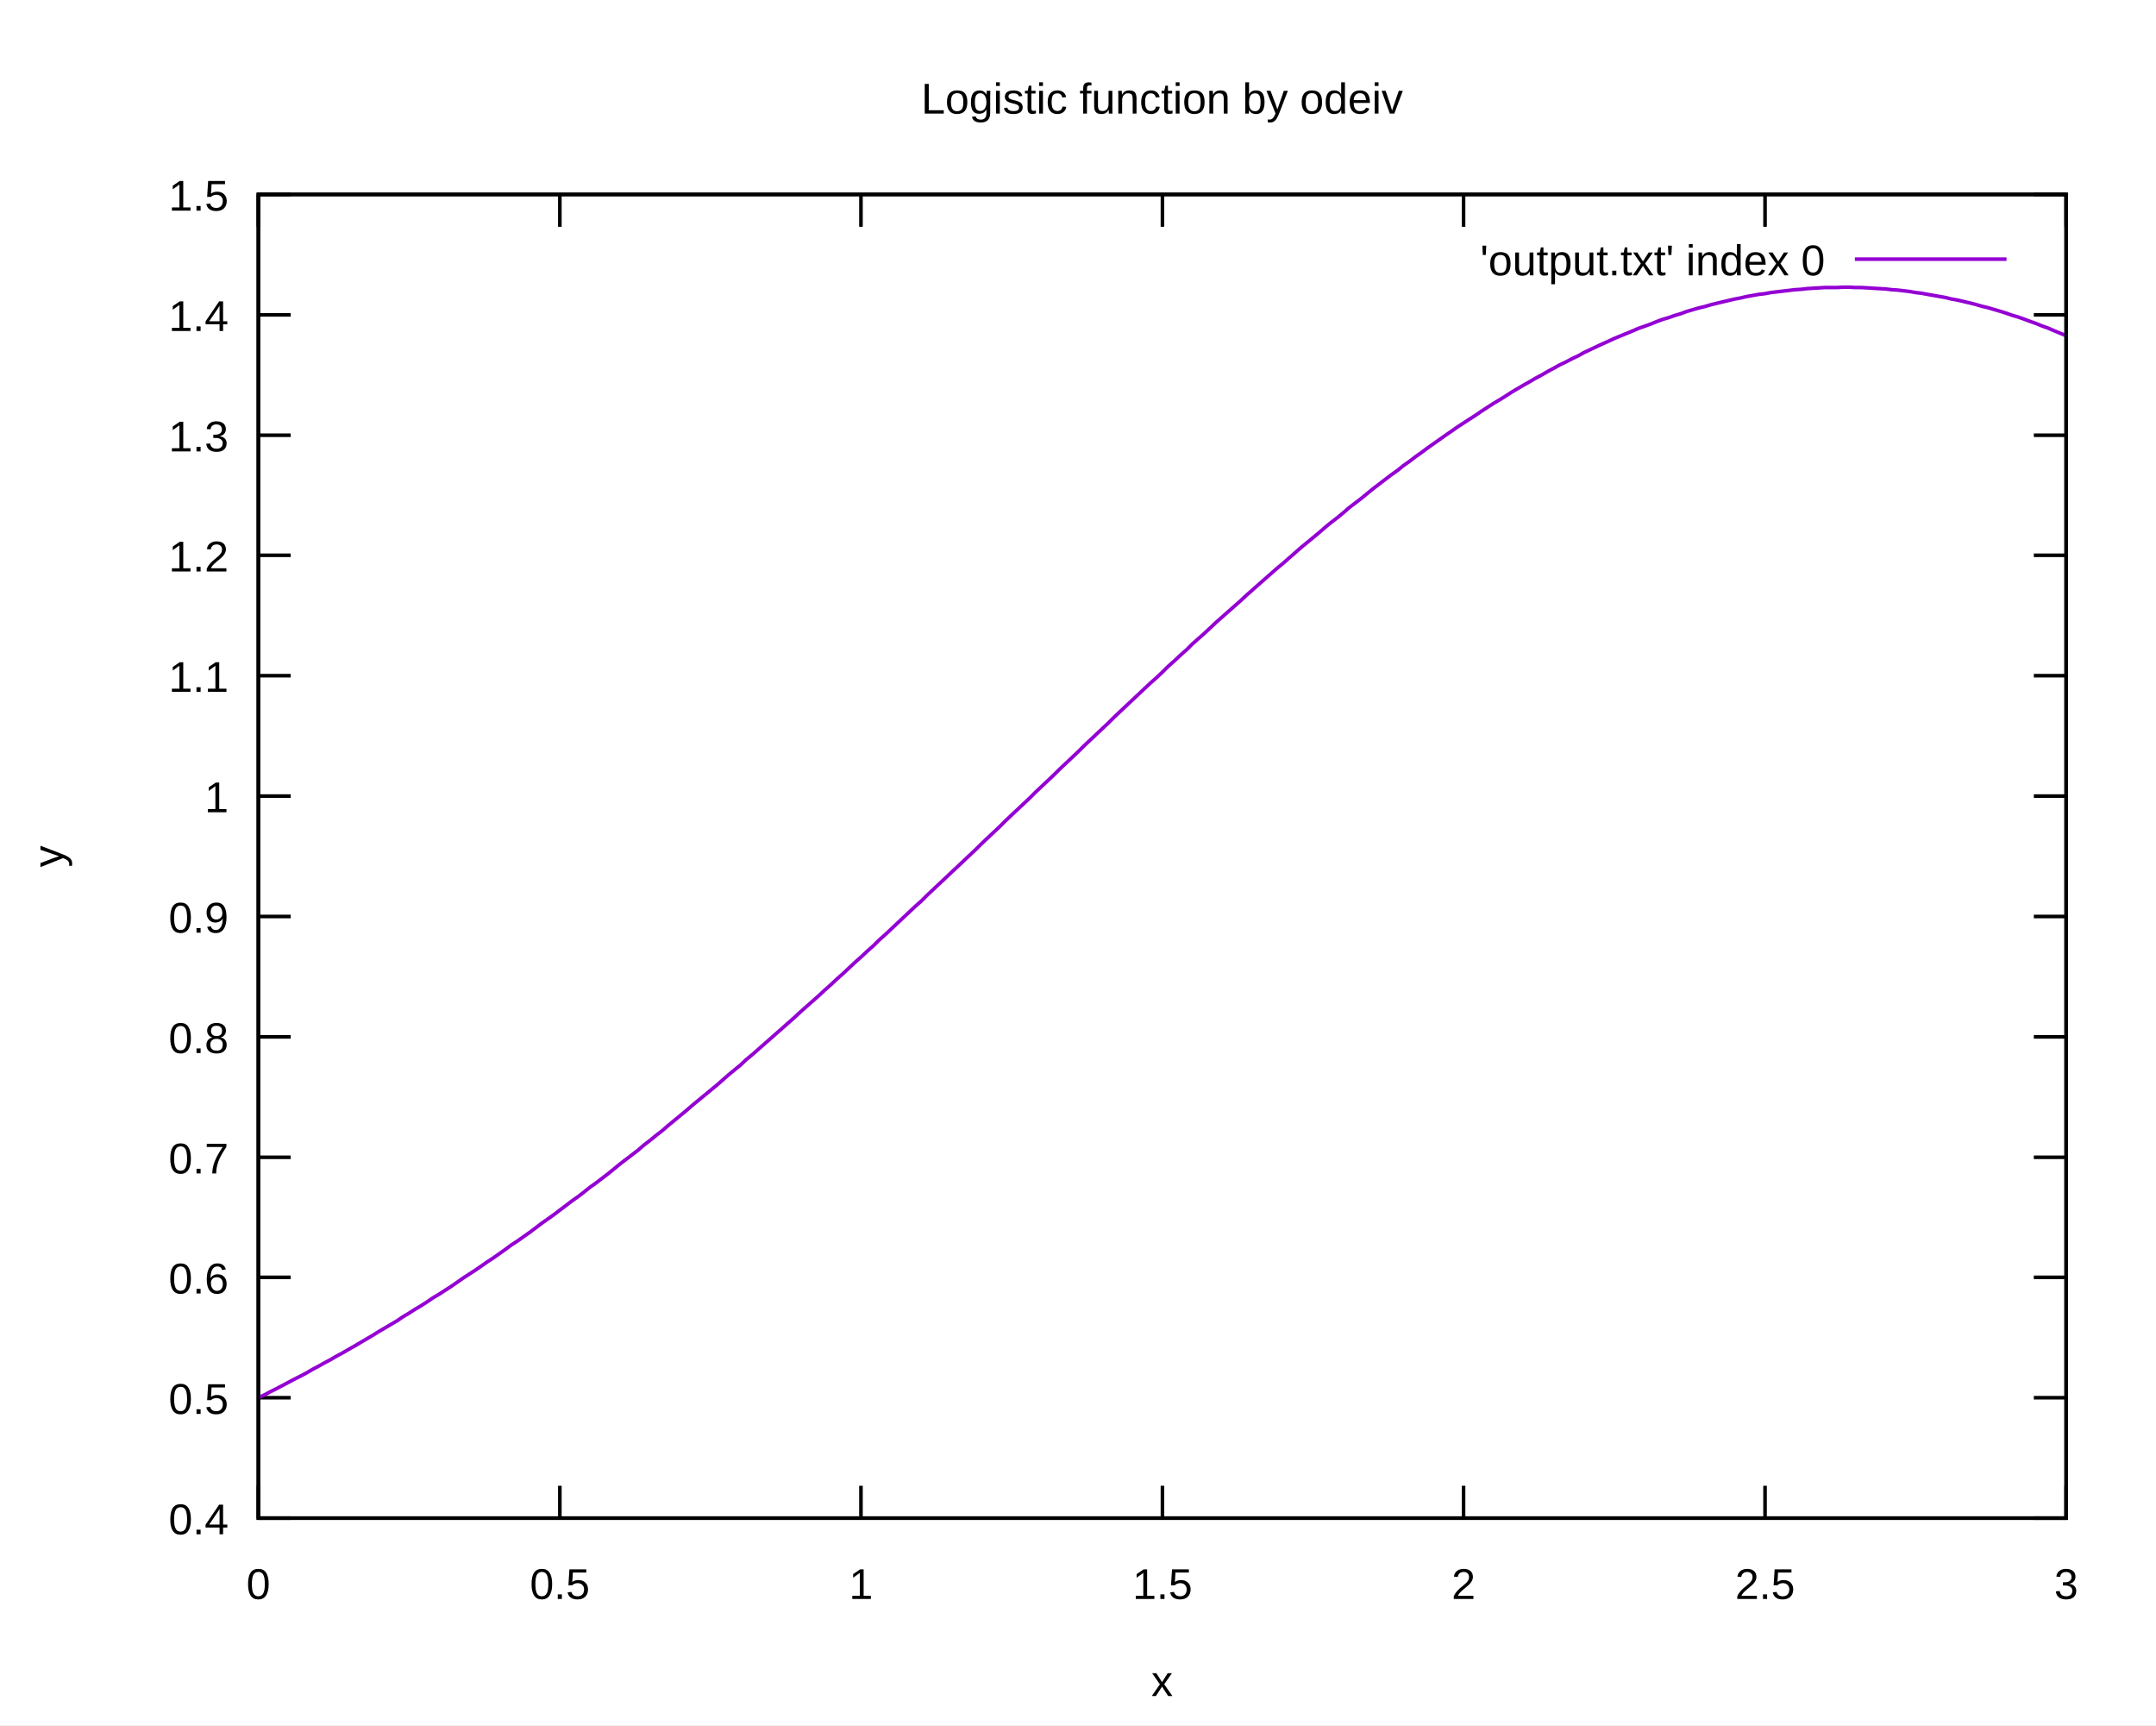
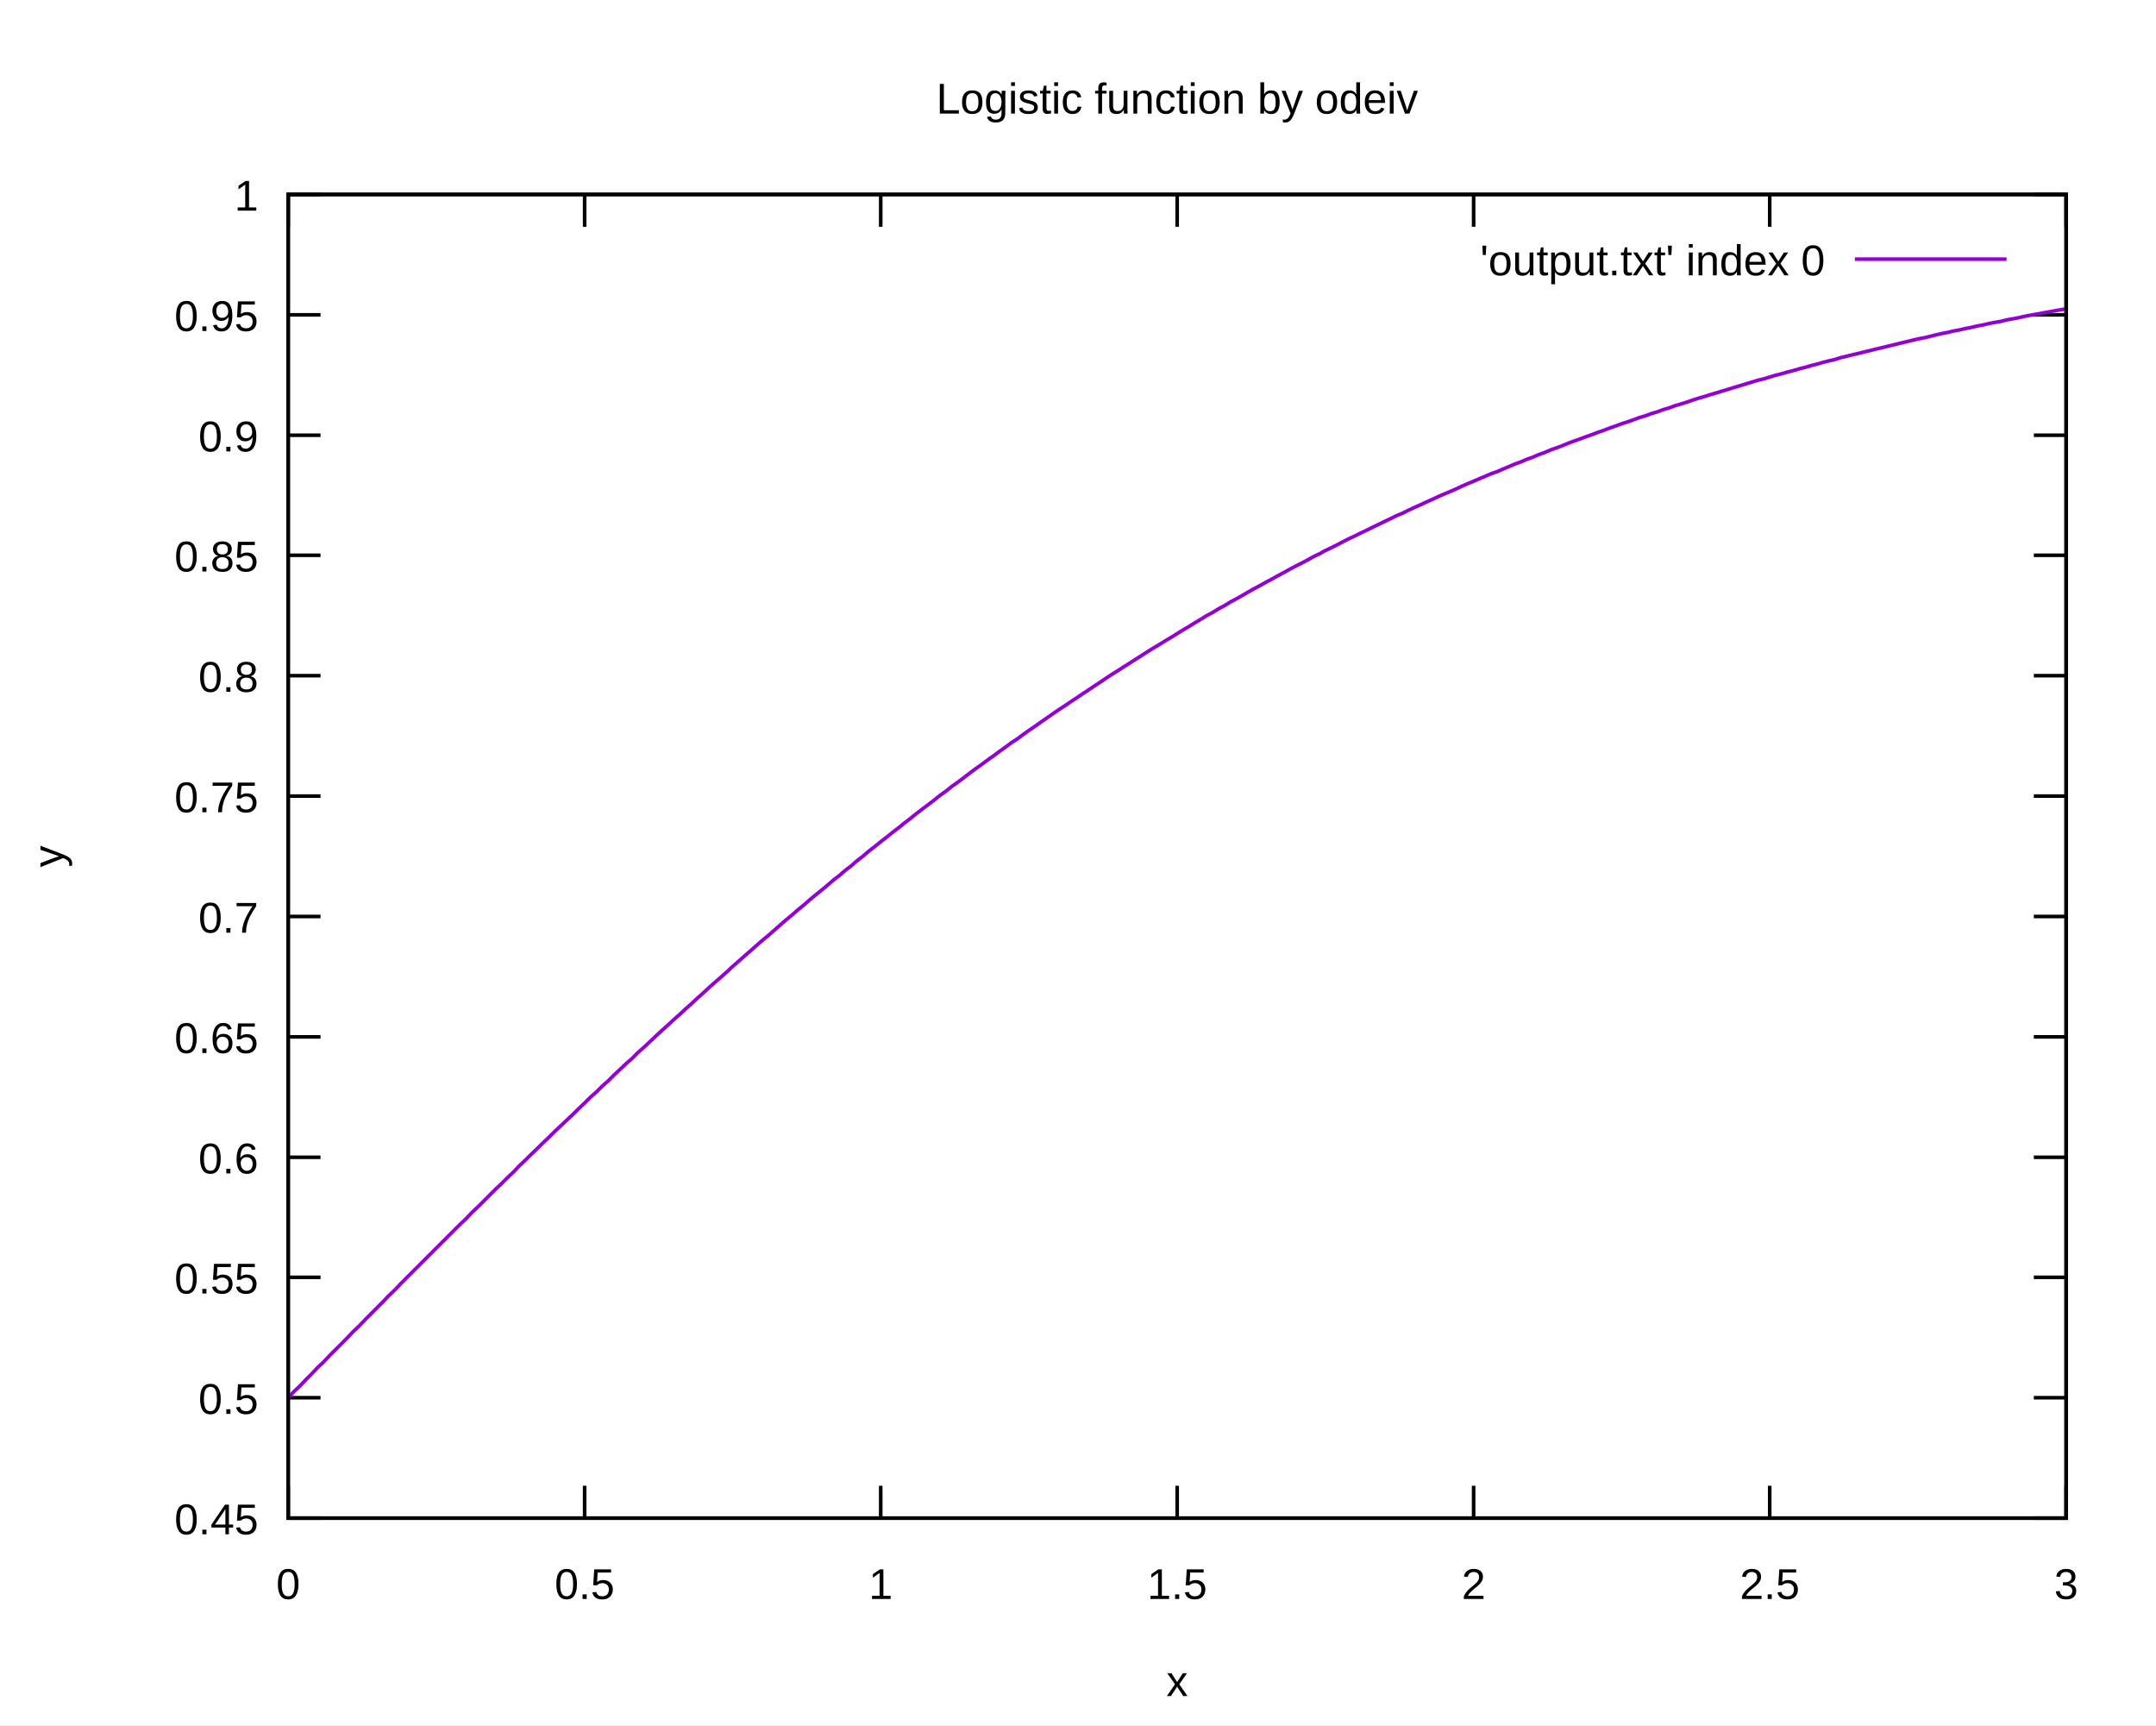
<svg xmlns="http://www.w3.org/2000/svg" xmlns:xlink="http://www.w3.org/1999/xlink" width="600" height="480" viewBox="0 0 600 480">
  <g id="gnuplot_canvas">
    <rect x="0" y="0" width="600" height="480" fill="#ffffff" />
    <defs>
      <circle id="gpDot" r="0.5" stroke-width="0.5" />
      <path id="gpPt0" stroke-width="0.222" stroke="currentColor" d="M-1,0 h2 M0,-1 v2" />
      <path id="gpPt1" stroke-width="0.222" stroke="currentColor" d="M-1,-1 L1,1 M1,-1 L-1,1" />
      <path id="gpPt2" stroke-width="0.222" stroke="currentColor" d="M-1,0 L1,0 M0,-1 L0,1 M-1,-1 L1,1 M-1,1 L1,-1" />
      <rect id="gpPt3" stroke-width="0.222" stroke="currentColor" x="-1" y="-1" width="2" height="2" />
      <rect id="gpPt4" stroke-width="0.222" stroke="currentColor" fill="currentColor" x="-1" y="-1" width="2" height="2" />
      <circle id="gpPt5" stroke-width="0.222" stroke="currentColor" cx="0" cy="0" r="1" />
      <use xlink:href="#gpPt5" id="gpPt6" fill="currentColor" stroke="none" />
      <path id="gpPt7" stroke-width="0.222" stroke="currentColor" d="M0,-1.33 L-1.33,0.67 L1.33,0.67 z" />
      <use xlink:href="#gpPt7" id="gpPt8" fill="currentColor" stroke="none" />
      <use xlink:href="#gpPt7" id="gpPt9" stroke="currentColor" transform="rotate(180)" />
      <use xlink:href="#gpPt9" id="gpPt10" fill="currentColor" stroke="none" />
      <use xlink:href="#gpPt3" id="gpPt11" stroke="currentColor" transform="rotate(45)" />
      <use xlink:href="#gpPt11" id="gpPt12" fill="currentColor" stroke="none" />
      <path id="gpPt13" stroke-width="0.222" stroke="currentColor" d="M0,1.330 L1.265,0.411 L0.782,-1.067 L-0.782,-1.076 L-1.265,0.411 z" />
      <use xlink:href="#gpPt13" id="gpPt14" fill="currentColor" stroke="none" />
      <filter id="textbox" filterUnits="objectBoundingBox" x="0" y="0" height="1" width="1">
        <feFlood flood-color="#FFFFFF" flood-opacity="1" result="bgnd" />
        <feComposite in="SourceGraphic" in2="bgnd" operator="atop" />
      </filter>
      <filter id="greybox" filterUnits="objectBoundingBox" x="0" y="0" height="1" width="1">
        <feFlood flood-color="lightgrey" flood-opacity="1" result="grey" />
        <feComposite in="SourceGraphic" in2="grey" operator="atop" />
      </filter>
    </defs>
    <g fill="none" color="#FFFFFF" stroke="currentColor" stroke-width="1.00" stroke-linecap="butt" stroke-linejoin="miter">
</g>
    <g fill="none" color="black" stroke="currentColor" stroke-width="1.00" stroke-linecap="butt" stroke-linejoin="miter">
-       <path stroke="black" d="M71.9,422.4 L80.9,422.4 M575.0,422.4 L566.0,422.4  " />
-       <g transform="translate(63.6,426.9)" stroke="none" fill="black" font-family="Arial" font-size="12.00" text-anchor="end">
-         <text>
-           <tspan font-family="Arial"> 0.4</tspan>
-         </text>
-       </g>
-     </g>
-     <g fill="none" color="black" stroke="currentColor" stroke-width="1.00" stroke-linecap="butt" stroke-linejoin="miter">
-       <path stroke="black" d="M71.9,388.9 L80.9,388.9 M575.0,388.9 L566.0,388.9  " />
-       <g transform="translate(63.6,393.4)" stroke="none" fill="black" font-family="Arial" font-size="12.00" text-anchor="end">
+       <path stroke="black" d="M80.2,422.4 L89.2,422.4 M575.0,422.4 L566.0,422.4  " />
+       <g transform="translate(71.9,426.9)" stroke="none" fill="black" font-family="Arial" font-size="12.00" text-anchor="end">
+         <text>
+           <tspan font-family="Arial"> 0.45</tspan>
+         </text>
+       </g>
+     </g>
+     <g fill="none" color="black" stroke="currentColor" stroke-width="1.00" stroke-linecap="butt" stroke-linejoin="miter">
+       <path stroke="black" d="M80.2,388.9 L89.2,388.9 M575.0,388.9 L566.0,388.9  " />
+       <g transform="translate(71.9,393.4)" stroke="none" fill="black" font-family="Arial" font-size="12.00" text-anchor="end">
        <text>
          <tspan font-family="Arial"> 0.5</tspan>
        </text>
      </g>
    </g>
    <g fill="none" color="black" stroke="currentColor" stroke-width="1.00" stroke-linecap="butt" stroke-linejoin="miter">
-       <path stroke="black" d="M71.9,355.4 L80.9,355.4 M575.0,355.4 L566.0,355.4  " />
-       <g transform="translate(63.6,359.9)" stroke="none" fill="black" font-family="Arial" font-size="12.00" text-anchor="end">
+       <path stroke="black" d="M80.2,355.4 L89.2,355.4 M575.0,355.4 L566.0,355.4  " />
+       <g transform="translate(71.9,359.9)" stroke="none" fill="black" font-family="Arial" font-size="12.00" text-anchor="end">
+         <text>
+           <tspan font-family="Arial"> 0.55</tspan>
+         </text>
+       </g>
+     </g>
+     <g fill="none" color="black" stroke="currentColor" stroke-width="1.00" stroke-linecap="butt" stroke-linejoin="miter">
+       <path stroke="black" d="M80.2,322.0 L89.2,322.0 M575.0,322.0 L566.0,322.0  " />
+       <g transform="translate(71.9,326.5)" stroke="none" fill="black" font-family="Arial" font-size="12.00" text-anchor="end">
        <text>
          <tspan font-family="Arial"> 0.6</tspan>
        </text>
      </g>
    </g>
    <g fill="none" color="black" stroke="currentColor" stroke-width="1.00" stroke-linecap="butt" stroke-linejoin="miter">
-       <path stroke="black" d="M71.9,322.0 L80.9,322.0 M575.0,322.0 L566.0,322.0  " />
-       <g transform="translate(63.6,326.5)" stroke="none" fill="black" font-family="Arial" font-size="12.00" text-anchor="end">
+       <path stroke="black" d="M80.2,288.5 L89.2,288.5 M575.0,288.5 L566.0,288.5  " />
+       <g transform="translate(71.9,293.0)" stroke="none" fill="black" font-family="Arial" font-size="12.00" text-anchor="end">
+         <text>
+           <tspan font-family="Arial"> 0.65</tspan>
+         </text>
+       </g>
+     </g>
+     <g fill="none" color="black" stroke="currentColor" stroke-width="1.00" stroke-linecap="butt" stroke-linejoin="miter">
+       <path stroke="black" d="M80.2,255.0 L89.2,255.0 M575.0,255.0 L566.0,255.0  " />
+       <g transform="translate(71.9,259.5)" stroke="none" fill="black" font-family="Arial" font-size="12.00" text-anchor="end">
        <text>
          <tspan font-family="Arial"> 0.7</tspan>
        </text>
      </g>
    </g>
    <g fill="none" color="black" stroke="currentColor" stroke-width="1.00" stroke-linecap="butt" stroke-linejoin="miter">
-       <path stroke="black" d="M71.9,288.5 L80.9,288.5 M575.0,288.5 L566.0,288.5  " />
-       <g transform="translate(63.6,293.0)" stroke="none" fill="black" font-family="Arial" font-size="12.00" text-anchor="end">
+       <path stroke="black" d="M80.2,221.5 L89.2,221.5 M575.0,221.5 L566.0,221.5  " />
+       <g transform="translate(71.9,226.0)" stroke="none" fill="black" font-family="Arial" font-size="12.00" text-anchor="end">
+         <text>
+           <tspan font-family="Arial"> 0.75</tspan>
+         </text>
+       </g>
+     </g>
+     <g fill="none" color="black" stroke="currentColor" stroke-width="1.00" stroke-linecap="butt" stroke-linejoin="miter">
+       <path stroke="black" d="M80.2,188.0 L89.2,188.0 M575.0,188.0 L566.0,188.0  " />
+       <g transform="translate(71.9,192.5)" stroke="none" fill="black" font-family="Arial" font-size="12.00" text-anchor="end">
        <text>
          <tspan font-family="Arial"> 0.8</tspan>
        </text>
      </g>
    </g>
    <g fill="none" color="black" stroke="currentColor" stroke-width="1.00" stroke-linecap="butt" stroke-linejoin="miter">
-       <path stroke="black" d="M71.9,255.0 L80.9,255.0 M575.0,255.0 L566.0,255.0  " />
-       <g transform="translate(63.6,259.5)" stroke="none" fill="black" font-family="Arial" font-size="12.00" text-anchor="end">
+       <path stroke="black" d="M80.2,154.5 L89.2,154.5 M575.0,154.5 L566.0,154.5  " />
+       <g transform="translate(71.9,159.0)" stroke="none" fill="black" font-family="Arial" font-size="12.00" text-anchor="end">
+         <text>
+           <tspan font-family="Arial"> 0.85</tspan>
+         </text>
+       </g>
+     </g>
+     <g fill="none" color="black" stroke="currentColor" stroke-width="1.00" stroke-linecap="butt" stroke-linejoin="miter">
+       <path stroke="black" d="M80.2,121.1 L89.2,121.1 M575.0,121.1 L566.0,121.1  " />
+       <g transform="translate(71.9,125.6)" stroke="none" fill="black" font-family="Arial" font-size="12.00" text-anchor="end">
        <text>
          <tspan font-family="Arial"> 0.9</tspan>
        </text>
      </g>
    </g>
    <g fill="none" color="black" stroke="currentColor" stroke-width="1.00" stroke-linecap="butt" stroke-linejoin="miter">
-       <path stroke="black" d="M71.9,221.5 L80.9,221.5 M575.0,221.5 L566.0,221.5  " />
-       <g transform="translate(63.6,226.0)" stroke="none" fill="black" font-family="Arial" font-size="12.00" text-anchor="end">
+       <path stroke="black" d="M80.2,87.6 L89.2,87.6 M575.0,87.6 L566.0,87.6  " />
+       <g transform="translate(71.9,92.1)" stroke="none" fill="black" font-family="Arial" font-size="12.00" text-anchor="end">
+         <text>
+           <tspan font-family="Arial"> 0.95</tspan>
+         </text>
+       </g>
+     </g>
+     <g fill="none" color="black" stroke="currentColor" stroke-width="1.00" stroke-linecap="butt" stroke-linejoin="miter">
+       <path stroke="black" d="M80.2,54.1 L89.2,54.1 M575.0,54.1 L566.0,54.1  " />
+       <g transform="translate(71.9,58.6)" stroke="none" fill="black" font-family="Arial" font-size="12.00" text-anchor="end">
        <text>
          <tspan font-family="Arial"> 1</tspan>
        </text>
      </g>
    </g>
    <g fill="none" color="black" stroke="currentColor" stroke-width="1.00" stroke-linecap="butt" stroke-linejoin="miter">
-       <path stroke="black" d="M71.9,188.0 L80.9,188.0 M575.0,188.0 L566.0,188.0  " />
-       <g transform="translate(63.6,192.5)" stroke="none" fill="black" font-family="Arial" font-size="12.00" text-anchor="end">
-         <text>
-           <tspan font-family="Arial"> 1.1</tspan>
-         </text>
-       </g>
-     </g>
-     <g fill="none" color="black" stroke="currentColor" stroke-width="1.00" stroke-linecap="butt" stroke-linejoin="miter">
-       <path stroke="black" d="M71.9,154.5 L80.9,154.5 M575.0,154.5 L566.0,154.5  " />
-       <g transform="translate(63.6,159.0)" stroke="none" fill="black" font-family="Arial" font-size="12.00" text-anchor="end">
-         <text>
-           <tspan font-family="Arial"> 1.2</tspan>
-         </text>
-       </g>
-     </g>
-     <g fill="none" color="black" stroke="currentColor" stroke-width="1.00" stroke-linecap="butt" stroke-linejoin="miter">
-       <path stroke="black" d="M71.9,121.1 L80.9,121.1 M575.0,121.1 L566.0,121.1  " />
-       <g transform="translate(63.6,125.6)" stroke="none" fill="black" font-family="Arial" font-size="12.00" text-anchor="end">
-         <text>
-           <tspan font-family="Arial"> 1.3</tspan>
-         </text>
-       </g>
-     </g>
-     <g fill="none" color="black" stroke="currentColor" stroke-width="1.00" stroke-linecap="butt" stroke-linejoin="miter">
-       <path stroke="black" d="M71.9,87.6 L80.9,87.6 M575.0,87.6 L566.0,87.6  " />
-       <g transform="translate(63.6,92.1)" stroke="none" fill="black" font-family="Arial" font-size="12.00" text-anchor="end">
-         <text>
-           <tspan font-family="Arial"> 1.4</tspan>
-         </text>
-       </g>
-     </g>
-     <g fill="none" color="black" stroke="currentColor" stroke-width="1.00" stroke-linecap="butt" stroke-linejoin="miter">
-       <path stroke="black" d="M71.9,54.1 L80.9,54.1 M575.0,54.1 L566.0,54.1  " />
-       <g transform="translate(63.6,58.6)" stroke="none" fill="black" font-family="Arial" font-size="12.00" text-anchor="end">
+       <path stroke="black" d="M80.2,422.4 L80.2,413.4 M80.2,54.1 L80.2,63.1  " />
+       <g transform="translate(80.2,444.9)" stroke="none" fill="black" font-family="Arial" font-size="12.00" text-anchor="middle">
+         <text>
+           <tspan font-family="Arial"> 0</tspan>
+         </text>
+       </g>
+     </g>
+     <g fill="none" color="black" stroke="currentColor" stroke-width="1.00" stroke-linecap="butt" stroke-linejoin="miter">
+       <path stroke="black" d="M162.7,422.4 L162.7,413.4 M162.7,54.1 L162.7,63.1  " />
+       <g transform="translate(162.7,444.9)" stroke="none" fill="black" font-family="Arial" font-size="12.00" text-anchor="middle">
+         <text>
+           <tspan font-family="Arial"> 0.5</tspan>
+         </text>
+       </g>
+     </g>
+     <g fill="none" color="black" stroke="currentColor" stroke-width="1.00" stroke-linecap="butt" stroke-linejoin="miter">
+       <path stroke="black" d="M245.1,422.4 L245.1,413.4 M245.1,54.1 L245.1,63.1  " />
+       <g transform="translate(245.1,444.9)" stroke="none" fill="black" font-family="Arial" font-size="12.00" text-anchor="middle">
+         <text>
+           <tspan font-family="Arial"> 1</tspan>
+         </text>
+       </g>
+     </g>
+     <g fill="none" color="black" stroke="currentColor" stroke-width="1.00" stroke-linecap="butt" stroke-linejoin="miter">
+       <path stroke="black" d="M327.6,422.4 L327.6,413.4 M327.6,54.1 L327.6,63.1  " />
+       <g transform="translate(327.6,444.9)" stroke="none" fill="black" font-family="Arial" font-size="12.00" text-anchor="middle">
        <text>
          <tspan font-family="Arial"> 1.5</tspan>
        </text>
      </g>
    </g>
    <g fill="none" color="black" stroke="currentColor" stroke-width="1.00" stroke-linecap="butt" stroke-linejoin="miter">
-       <path stroke="black" d="M71.9,422.4 L71.9,413.4 M71.9,54.1 L71.9,63.1  " />
-       <g transform="translate(71.9,444.9)" stroke="none" fill="black" font-family="Arial" font-size="12.00" text-anchor="middle">
-         <text>
-           <tspan font-family="Arial"> 0</tspan>
-         </text>
-       </g>
-     </g>
-     <g fill="none" color="black" stroke="currentColor" stroke-width="1.00" stroke-linecap="butt" stroke-linejoin="miter">
-       <path stroke="black" d="M155.8,422.4 L155.8,413.4 M155.8,54.1 L155.8,63.1  " />
-       <g transform="translate(155.8,444.9)" stroke="none" fill="black" font-family="Arial" font-size="12.00" text-anchor="middle">
-         <text>
-           <tspan font-family="Arial"> 0.5</tspan>
-         </text>
-       </g>
-     </g>
-     <g fill="none" color="black" stroke="currentColor" stroke-width="1.00" stroke-linecap="butt" stroke-linejoin="miter">
-       <path stroke="black" d="M239.6,422.4 L239.6,413.4 M239.6,54.1 L239.6,63.1  " />
-       <g transform="translate(239.6,444.9)" stroke="none" fill="black" font-family="Arial" font-size="12.00" text-anchor="middle">
-         <text>
-           <tspan font-family="Arial"> 1</tspan>
-         </text>
-       </g>
-     </g>
-     <g fill="none" color="black" stroke="currentColor" stroke-width="1.00" stroke-linecap="butt" stroke-linejoin="miter">
-       <path stroke="black" d="M323.5,422.4 L323.5,413.4 M323.5,54.1 L323.5,63.1  " />
-       <g transform="translate(323.5,444.9)" stroke="none" fill="black" font-family="Arial" font-size="12.00" text-anchor="middle">
-         <text>
-           <tspan font-family="Arial"> 1.5</tspan>
-         </text>
-       </g>
-     </g>
-     <g fill="none" color="black" stroke="currentColor" stroke-width="1.00" stroke-linecap="butt" stroke-linejoin="miter">
-       <path stroke="black" d="M407.3,422.4 L407.3,413.4 M407.3,54.1 L407.3,63.1  " />
-       <g transform="translate(407.3,444.9)" stroke="none" fill="black" font-family="Arial" font-size="12.00" text-anchor="middle">
+       <path stroke="black" d="M410.1,422.4 L410.1,413.4 M410.1,54.1 L410.1,63.1  " />
+       <g transform="translate(410.1,444.9)" stroke="none" fill="black" font-family="Arial" font-size="12.00" text-anchor="middle">
        <text>
          <tspan font-family="Arial"> 2</tspan>
        </text>
      </g>
    </g>
    <g fill="none" color="black" stroke="currentColor" stroke-width="1.00" stroke-linecap="butt" stroke-linejoin="miter">
-       <path stroke="black" d="M491.2,422.4 L491.2,413.4 M491.2,54.1 L491.2,63.1  " />
-       <g transform="translate(491.2,444.9)" stroke="none" fill="black" font-family="Arial" font-size="12.00" text-anchor="middle">
+       <path stroke="black" d="M492.5,422.4 L492.5,413.4 M492.5,54.1 L492.5,63.1  " />
+       <g transform="translate(492.5,444.9)" stroke="none" fill="black" font-family="Arial" font-size="12.00" text-anchor="middle">
        <text>
          <tspan font-family="Arial"> 2.5</tspan>
        </text>
      </g>
    </g>
    <g fill="none" color="black" stroke="currentColor" stroke-width="1.00" stroke-linecap="butt" stroke-linejoin="miter">
      <path stroke="black" d="M575.0,422.4 L575.0,413.4 M575.0,54.1 L575.0,63.1  " />
      <g transform="translate(575.0,444.9)" stroke="none" fill="black" font-family="Arial" font-size="12.00" text-anchor="middle">
        <text>
          <tspan font-family="Arial"> 3</tspan>
        </text>
      </g>
    </g>
    <g fill="none" color="black" stroke="currentColor" stroke-width="1.00" stroke-linecap="butt" stroke-linejoin="miter">
</g>
    <g fill="none" color="black" stroke="currentColor" stroke-width="1.00" stroke-linecap="butt" stroke-linejoin="miter">
-       <path stroke="black" d="M71.9,54.1 L71.9,422.4 L575.0,422.4 L575.0,54.1 L71.9,54.1 Z  " />
+       <path stroke="black" d="M80.2,54.1 L80.2,422.4 L575.0,422.4 L575.0,54.1 L80.2,54.1 Z  " />
    </g>
    <g fill="none" color="black" stroke="currentColor" stroke-width="1.00" stroke-linecap="butt" stroke-linejoin="miter">
      <g transform="translate(17.6,238.3) rotate(270)" stroke="none" fill="black" font-family="Arial" font-size="12.00" text-anchor="middle">
        <text>
          <tspan font-family="Arial">y</tspan>
        </text>
      </g>
    </g>
    <g fill="none" color="black" stroke="currentColor" stroke-width="1.00" stroke-linecap="butt" stroke-linejoin="miter">
-       <g transform="translate(323.4,471.9)" stroke="none" fill="black" font-family="Arial" font-size="12.00" text-anchor="middle">
+       <g transform="translate(327.6,471.9)" stroke="none" fill="black" font-family="Arial" font-size="12.00" text-anchor="middle">
        <text>
          <tspan font-family="Arial">x</tspan>
        </text>
      </g>
    </g>
    <g fill="none" color="black" stroke="currentColor" stroke-width="1.00" stroke-linecap="butt" stroke-linejoin="miter">
-       <g transform="translate(323.4,31.6)" stroke="none" fill="black" font-family="Arial" font-size="12.00" text-anchor="middle">
+       <g transform="translate(327.6,31.6)" stroke="none" fill="black" font-family="Arial" font-size="12.00" text-anchor="middle">
        <text>
          <tspan font-family="Arial">Logistic function by odeiv</tspan>
        </text>
      </g>
    </g>
    <g id="gnuplot_plot_1">
      <g fill="none" color="black" stroke="currentColor" stroke-width="1.00" stroke-linecap="butt" stroke-linejoin="miter">
        <g transform="translate(507.9,76.6)" stroke="none" fill="black" font-family="Arial" font-size="12.00" text-anchor="end">
          <text>'output.txt' index 0</text>
        </g>
      </g>
      <g fill="none" color="black" stroke="currentColor" stroke-width="1.00" stroke-linecap="butt" stroke-linejoin="miter">
-         <path stroke="rgb(148,   0, 211)" d="M516.2,72.1 L558.4,72.1 M71.9,388.9 L73.6,388.1 L75.3,387.2 L76.9,386.4 L78.6,385.5 L80.3,384.6   L82.0,383.7 L83.6,382.9 L85.3,382.0 L87.0,381.0 L88.7,380.1 L90.3,379.2 L92.0,378.3 L93.7,377.3   L95.4,376.4 L97.1,375.4 L98.7,374.5 L100.4,373.5 L102.1,372.5 L103.8,371.5 L105.4,370.5 L107.1,369.5   L108.8,368.5 L110.5,367.5 L112.1,366.4 L113.8,365.4 L115.5,364.3 L117.2,363.3 L118.9,362.2 L120.5,361.1   L122.2,360.1 L123.9,359.0 L125.6,357.9 L127.2,356.8 L128.9,355.6 L130.6,354.5 L132.3,353.4 L133.9,352.3   L135.6,351.1 L137.3,350.0 L139.0,348.8 L140.7,347.6 L142.3,346.4 L144.0,345.3 L145.7,344.1 L147.4,342.9   L149.0,341.7 L150.7,340.4 L152.4,339.2 L154.1,338.0 L155.8,336.7 L157.4,335.5 L159.1,334.2 L160.8,333.0   L162.5,331.7 L164.1,330.4 L165.8,329.2 L167.5,327.9 L169.2,326.6 L170.8,325.3 L172.5,323.9 L174.2,322.6   L175.9,321.3 L177.6,320.0 L179.2,318.6 L180.9,317.3 L182.6,315.9 L184.3,314.6 L185.9,313.2 L187.6,311.8   L189.3,310.4 L191.0,309.0 L192.6,307.6 L194.3,306.2 L196.0,304.8 L197.7,303.4 L199.4,302.0 L201.0,300.6   L202.7,299.1 L204.4,297.7 L206.1,296.3 L207.7,294.8 L209.4,293.4 L211.1,291.9 L212.8,290.4 L214.4,289.0   L216.1,287.5 L217.8,286.0 L219.5,284.5 L221.2,283.0 L222.8,281.5 L224.5,280.0 L226.2,278.5 L227.9,277.0   L229.5,275.5 L231.2,274.0 L232.9,272.4 L234.6,270.9 L236.2,269.4 L237.9,267.8 L239.6,266.3 L241.3,264.7   L243.0,263.2 L244.6,261.6 L246.3,260.1 L248.0,258.5 L249.7,256.9 L251.3,255.4 L253.0,253.8 L254.7,252.2   L256.4,250.7 L258.0,249.1 L259.7,247.5 L261.4,245.9 L263.1,244.3 L264.8,242.7 L266.4,241.2 L268.1,239.6   L269.8,238.0 L271.5,236.4 L273.1,234.8 L274.8,233.2 L276.5,231.6 L278.2,230.0 L279.8,228.4 L281.5,226.8   L283.2,225.2 L284.9,223.6 L286.6,222.0 L288.2,220.4 L289.9,218.8 L291.6,217.2 L293.3,215.6 L294.9,214.0   L296.6,212.4 L298.3,210.8 L300.0,209.2 L301.6,207.6 L303.3,206.0 L305.0,204.4 L306.7,202.8 L308.4,201.2   L310.0,199.6 L311.7,198.0 L313.4,196.4 L315.1,194.8 L316.7,193.3 L318.4,191.7 L320.1,190.1 L321.8,188.6   L323.5,187.0 L325.1,185.4 L326.8,183.9 L328.5,182.3 L330.2,180.8 L331.8,179.2 L333.5,177.7 L335.2,176.2   L336.9,174.6 L338.5,173.1 L340.2,171.6 L341.9,170.1 L343.6,168.6 L345.3,167.1 L346.9,165.6 L348.6,164.1   L350.3,162.6 L352.0,161.1 L353.6,159.7 L355.3,158.2 L357.0,156.8 L358.7,155.3 L360.3,153.9 L362.0,152.4   L363.7,151.0 L365.4,149.6 L367.1,148.2 L368.7,146.8 L370.4,145.4 L372.1,144.1 L373.8,142.7 L375.4,141.3   L377.1,140.0 L378.8,138.7 L380.5,137.3 L382.1,136.0 L383.8,134.7 L385.5,133.4 L387.2,132.1 L388.9,130.9   L390.5,129.6 L392.2,128.4 L393.9,127.1 L395.6,125.9 L397.2,124.7 L398.9,123.5 L400.6,122.3 L402.3,121.1   L403.9,120.0 L405.6,118.8 L407.3,117.7 L409.0,116.6 L410.7,115.5 L412.3,114.4 L414.0,113.3 L415.7,112.2   L417.4,111.2 L419.0,110.2 L420.7,109.1 L422.4,108.1 L424.1,107.1 L425.7,106.2 L427.4,105.2 L429.1,104.3   L430.8,103.3 L432.5,102.4 L434.1,101.5 L435.8,100.7 L437.5,99.8 L439.2,99.0 L440.8,98.1 L442.5,97.3   L444.2,96.5 L445.9,95.7 L447.5,95.0 L449.2,94.2 L450.9,93.5 L452.6,92.8 L454.3,92.1 L455.9,91.4   L457.6,90.8 L459.3,90.2 L461.0,89.5 L462.6,88.9 L464.3,88.4 L466.0,87.8 L467.7,87.3 L469.3,86.7   L471.0,86.2 L472.7,85.7 L474.4,85.3 L476.1,84.8 L477.7,84.4 L479.4,84.0 L481.1,83.6 L482.8,83.2   L484.4,82.9 L486.1,82.5 L487.8,82.2 L489.5,81.9 L491.2,81.7 L492.8,81.4 L494.5,81.2 L496.2,81.0   L497.9,80.8 L499.5,80.6 L501.2,80.5 L502.9,80.3 L504.6,80.2 L506.2,80.1 L507.9,80.0 L509.6,80.0   L511.3,80.0 L513.0,79.9 L514.6,79.9 L516.3,80.0 L518.0,80.0 L519.7,80.1 L521.3,80.2 L523.0,80.3   L524.7,80.4 L526.4,80.6 L528.0,80.7 L529.7,80.9 L531.4,81.1 L533.1,81.4 L534.8,81.6 L536.4,81.9   L538.1,82.2 L539.8,82.5 L541.5,82.8 L543.1,83.2 L544.8,83.5 L546.5,83.9 L548.2,84.3 L549.8,84.7   L551.5,85.2 L553.2,85.6 L554.9,86.1 L556.6,86.6 L558.2,87.1 L559.9,87.7 L561.6,88.2 L563.3,88.8   L564.9,89.4 L566.6,90.0 L568.3,90.7 L570.0,91.3 L571.6,92.0 L573.3,92.7 L575.0,93.4  " />
+         <path stroke="rgb(148,   0, 211)" d="M516.2,72.1 L558.4,72.1 M80.2,388.9 L81.8,387.2 L83.5,385.6 L85.1,383.9 L86.8,382.2 L88.4,380.5   L90.1,378.9 L91.7,377.2 L93.4,375.5 L95.0,373.9 L96.7,372.2 L98.3,370.5 L100.0,368.9 L101.6,367.2   L103.3,365.5 L104.9,363.9 L106.6,362.2 L108.2,360.5 L109.9,358.9 L111.5,357.2 L113.2,355.5 L114.8,353.9   L116.5,352.2 L118.1,350.6 L119.8,348.9 L121.4,347.3 L123.1,345.6 L124.7,344.0 L126.4,342.3 L128.0,340.7   L129.7,339.1 L131.3,337.4 L133.0,335.8 L134.6,334.2 L136.3,332.5 L137.9,330.9 L139.6,329.3 L141.2,327.7   L142.9,326.1 L144.5,324.4 L146.2,322.8 L147.8,321.2 L149.5,319.6 L151.1,318.0 L152.8,316.4 L154.4,314.8   L156.1,313.2 L157.7,311.7 L159.4,310.1 L161.0,308.5 L162.7,306.9 L164.3,305.3 L166.0,303.8 L167.6,302.2   L169.3,300.7 L170.9,299.1 L172.6,297.5 L174.2,296.0 L175.9,294.5 L177.5,292.9 L179.2,291.4 L180.8,289.9   L182.5,288.3 L184.1,286.8 L185.8,285.3 L187.4,283.8 L189.1,282.3 L190.7,280.8 L192.4,279.3 L194.0,277.8   L195.7,276.3 L197.3,274.8 L199.0,273.3 L200.6,271.9 L202.3,270.4 L203.9,268.9 L205.5,267.5 L207.2,266.0   L208.8,264.6 L210.5,263.1 L212.1,261.7 L213.8,260.3 L215.4,258.9 L217.1,257.4 L218.7,256.0 L220.4,254.6   L222.0,253.2 L223.7,251.8 L225.3,250.4 L227.0,249.0 L228.6,247.7 L230.3,246.3 L231.9,244.9 L233.6,243.6   L235.2,242.2 L236.9,240.9 L238.5,239.5 L240.2,238.2 L241.8,236.8 L243.5,235.5 L245.1,234.2 L246.8,232.9   L248.4,231.6 L250.1,230.3 L251.7,229.0 L253.4,227.7 L255.0,226.4 L256.7,225.1 L258.3,223.9 L260.0,222.6   L261.6,221.3 L263.3,220.1 L264.9,218.8 L266.6,217.6 L268.2,216.4 L269.9,215.1 L271.5,213.9 L273.2,212.7   L274.8,211.5 L276.5,210.3 L278.1,209.1 L279.8,207.9 L281.4,206.7 L283.1,205.6 L284.7,204.4 L286.4,203.2   L288.0,202.1 L289.7,200.9 L291.3,199.8 L293.0,198.6 L294.6,197.5 L296.3,196.4 L297.9,195.3 L299.6,194.2   L301.2,193.1 L302.9,192.0 L304.5,190.9 L306.2,189.8 L307.8,188.7 L309.5,187.6 L311.1,186.6 L312.8,185.5   L314.4,184.5 L316.1,183.4 L317.7,182.4 L319.4,181.3 L321.0,180.3 L322.7,179.3 L324.3,178.3 L326.0,177.3   L327.6,176.3 L329.2,175.3 L330.9,174.3 L332.5,173.3 L334.2,172.3 L335.8,171.3 L337.5,170.4 L339.1,169.4   L340.8,168.5 L342.4,167.5 L344.1,166.6 L345.7,165.7 L347.4,164.7 L349.0,163.8 L350.7,162.9 L352.3,162.0   L354.0,161.1 L355.6,160.2 L357.3,159.3 L358.9,158.4 L360.6,157.5 L362.2,156.7 L363.9,155.8 L365.5,154.9   L367.2,154.1 L368.8,153.2 L370.5,152.4 L372.1,151.6 L373.8,150.7 L375.4,149.9 L377.1,149.1 L378.7,148.3   L380.4,147.5 L382.0,146.7 L383.7,145.9 L385.3,145.1 L387.0,144.3 L388.6,143.5 L390.3,142.8 L391.9,142.0   L393.6,141.2 L395.2,140.5 L396.9,139.7 L398.5,139.0 L400.2,138.2 L401.8,137.5 L403.5,136.8 L405.1,136.1   L406.8,135.3 L408.4,134.6 L410.1,133.9 L411.7,133.2 L413.4,132.5 L415.0,131.8 L416.7,131.2 L418.3,130.5   L420.0,129.8 L421.6,129.1 L423.3,128.5 L424.9,127.8 L426.6,127.2 L428.2,126.5 L429.9,125.9 L431.5,125.2   L433.2,124.6 L434.8,124.0 L436.5,123.3 L438.1,122.7 L439.8,122.1 L441.4,121.5 L443.1,120.9 L444.7,120.3   L446.4,119.7 L448.0,119.1 L449.7,118.5 L451.3,117.9 L452.9,117.4 L454.6,116.8 L456.2,116.2 L457.9,115.7   L459.5,115.1 L461.2,114.6 L462.8,114.0 L464.5,113.5 L466.1,112.9 L467.8,112.4 L469.4,111.9 L471.1,111.3   L472.7,110.8 L474.4,110.3 L476.0,109.8 L477.7,109.3 L479.3,108.8 L481.0,108.3 L482.6,107.8 L484.3,107.3   L485.9,106.8 L487.6,106.3 L489.2,105.8 L490.9,105.4 L492.5,104.9 L494.2,104.4 L495.8,104.0 L497.5,103.5   L499.1,103.1 L500.8,102.6 L502.4,102.2 L504.1,101.7 L505.7,101.3 L507.4,100.8 L509.0,100.4 L510.7,100.0   L512.3,99.5 L514.0,99.1 L515.6,98.7 L517.3,98.3 L518.9,97.9 L520.6,97.5 L522.2,97.1 L523.9,96.7   L525.5,96.3 L527.2,95.9 L528.8,95.5 L530.5,95.1 L532.1,94.7 L533.8,94.3 L535.4,94.0 L537.1,93.6   L538.7,93.2 L540.4,92.8 L542.0,92.5 L543.7,92.1 L545.3,91.8 L547.0,91.4 L548.6,91.1 L550.3,90.7   L551.9,90.4 L553.6,90.0 L555.2,89.7 L556.9,89.4 L558.5,89.0 L560.2,88.7 L561.8,88.4 L563.5,88.0   L565.1,87.7 L566.8,87.4 L568.4,87.1 L570.1,86.8 L571.7,86.5 L573.4,86.2 L575.0,85.9  " />
      </g>
    </g>
    <g fill="none" color="#FFFFFF" stroke="rgb(148,   0, 211)" stroke-width="2.00" stroke-linecap="butt" stroke-linejoin="miter">
</g>
    <g fill="none" color="black" stroke="currentColor" stroke-width="2.00" stroke-linecap="butt" stroke-linejoin="miter">
</g>
    <g fill="none" color="black" stroke="black" stroke-width="1.00" stroke-linecap="butt" stroke-linejoin="miter">
</g>
    <g fill="none" color="black" stroke="currentColor" stroke-width="1.00" stroke-linecap="butt" stroke-linejoin="miter">
-       <path stroke="black" d="M71.9,54.1 L71.9,422.4 L575.0,422.4 L575.0,54.1 L71.9,54.1 Z  " />
+       <path stroke="black" d="M80.2,54.1 L80.2,422.4 L575.0,422.4 L575.0,54.1 L80.2,54.1 Z  " />
    </g>
    <g fill="none" color="black" stroke="currentColor" stroke-width="1.00" stroke-linecap="butt" stroke-linejoin="miter">
</g>
  </g>
</svg>
